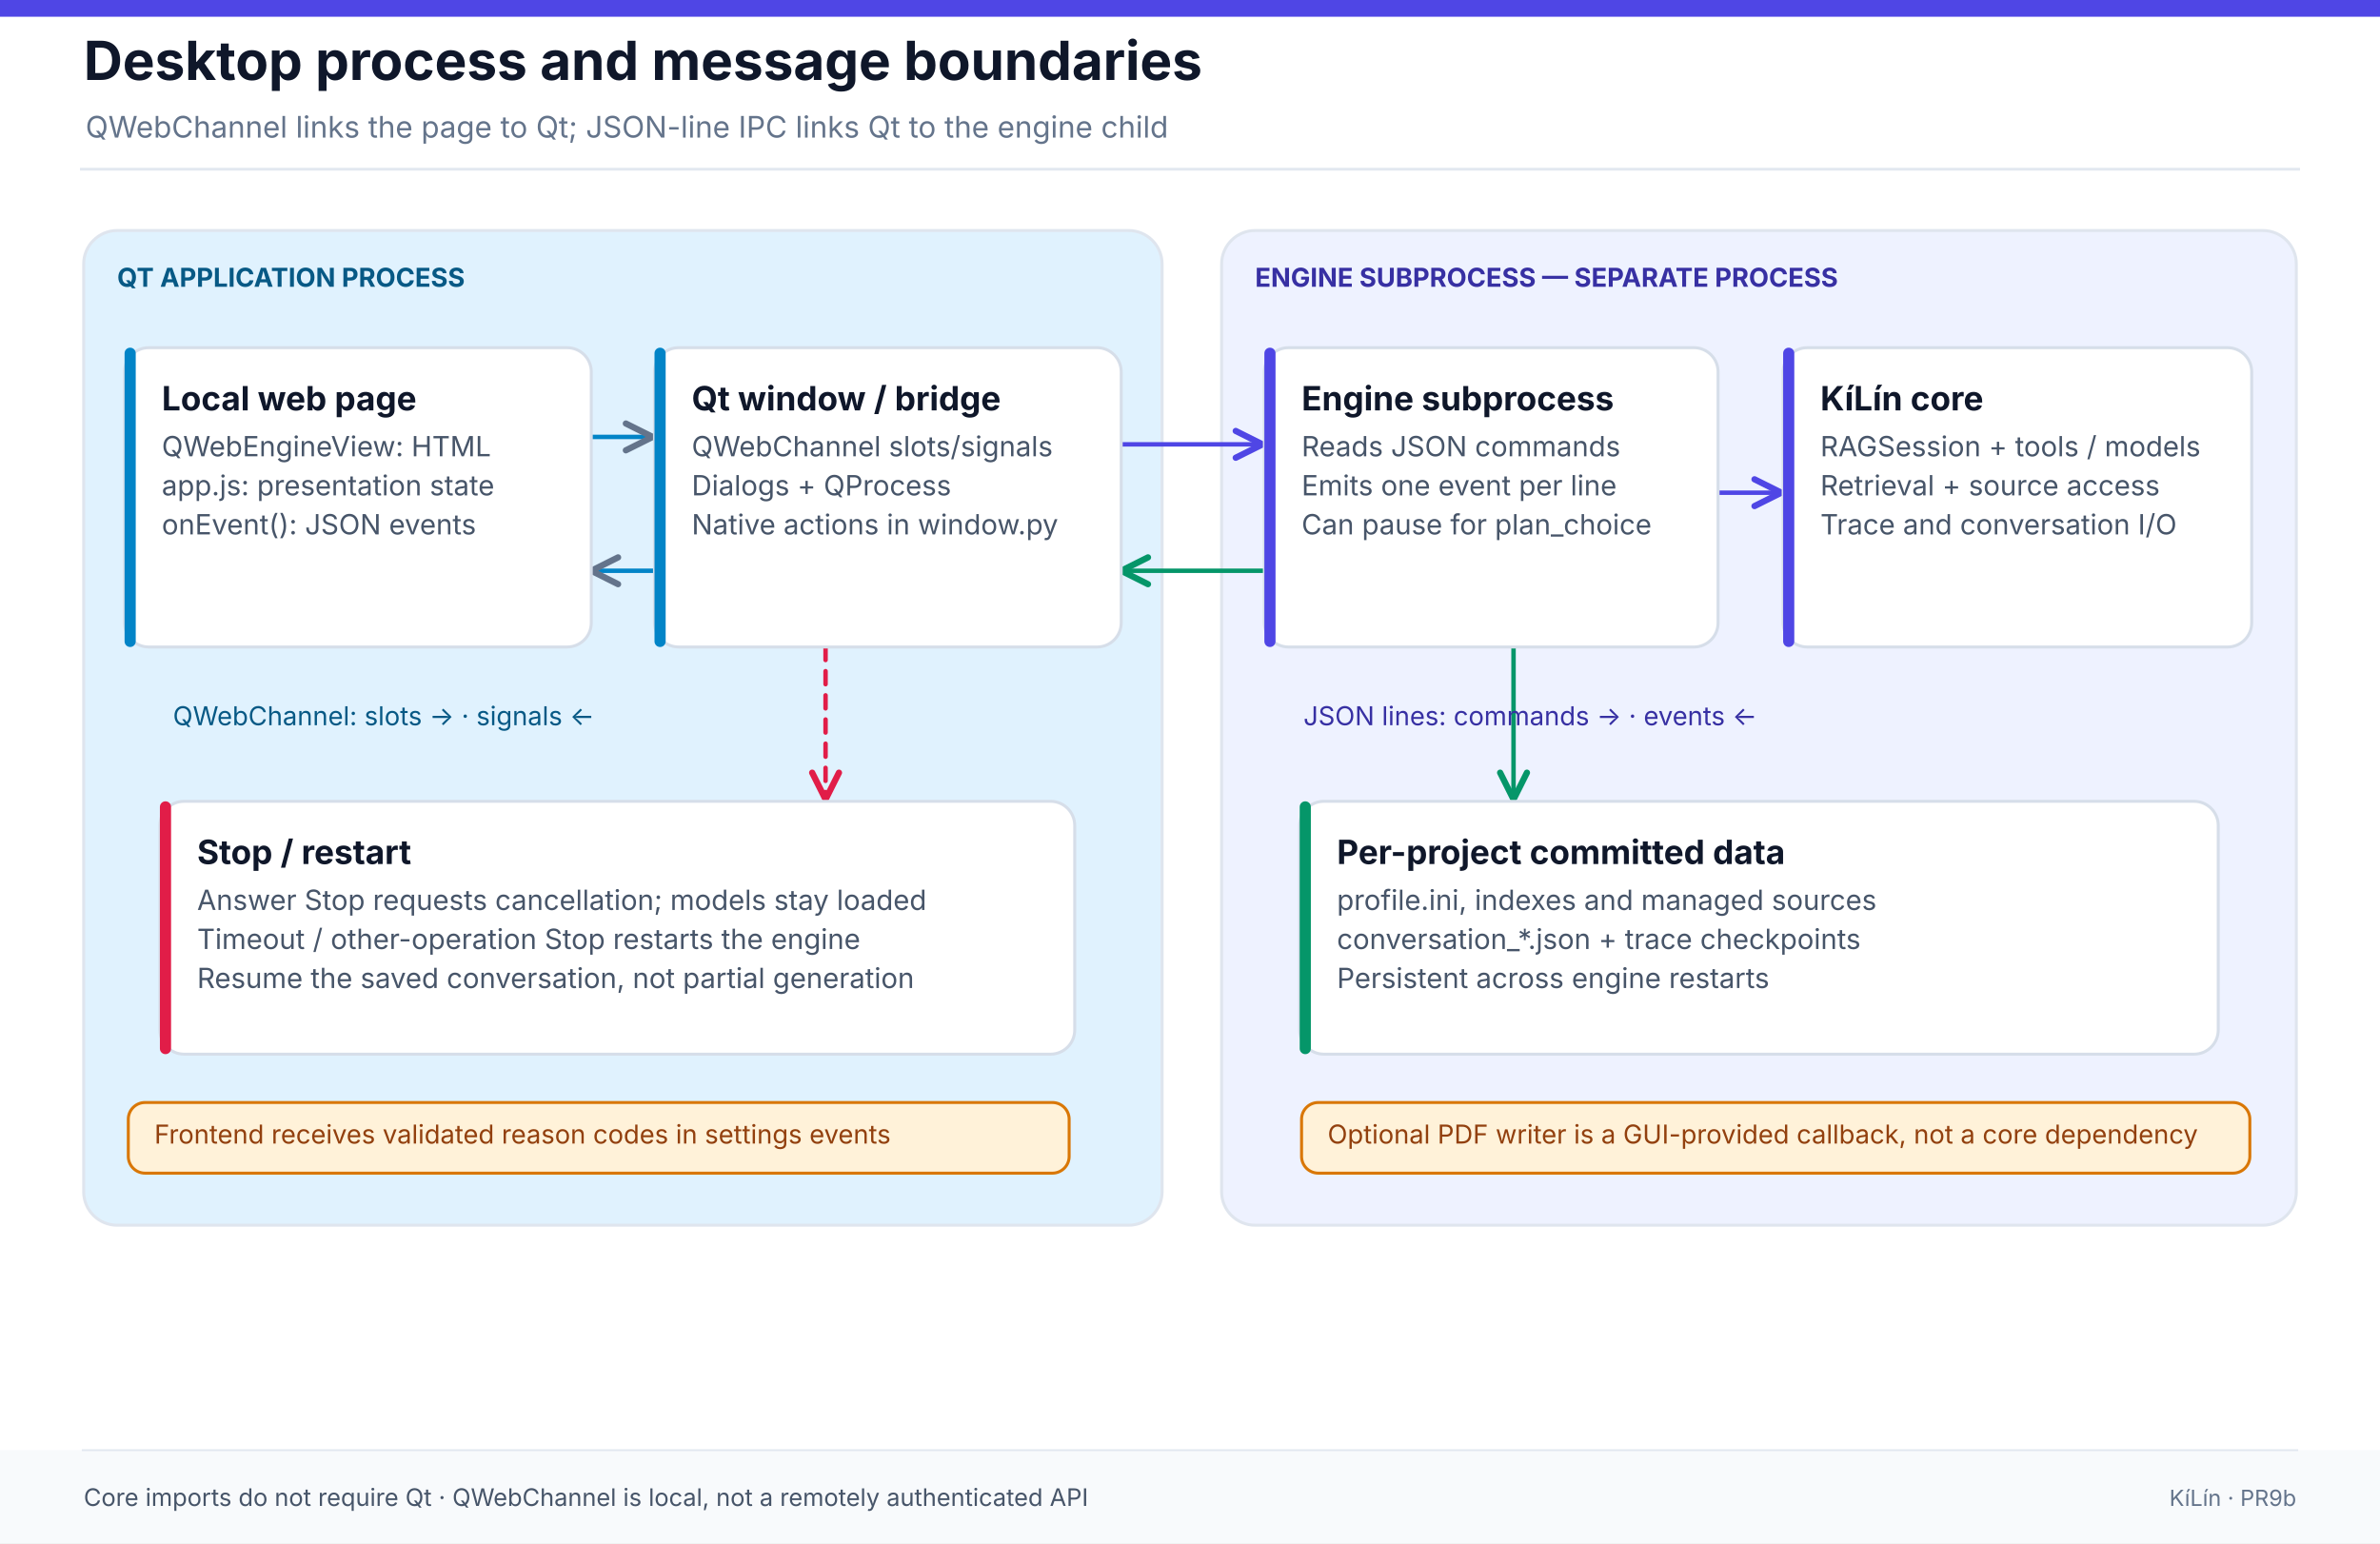
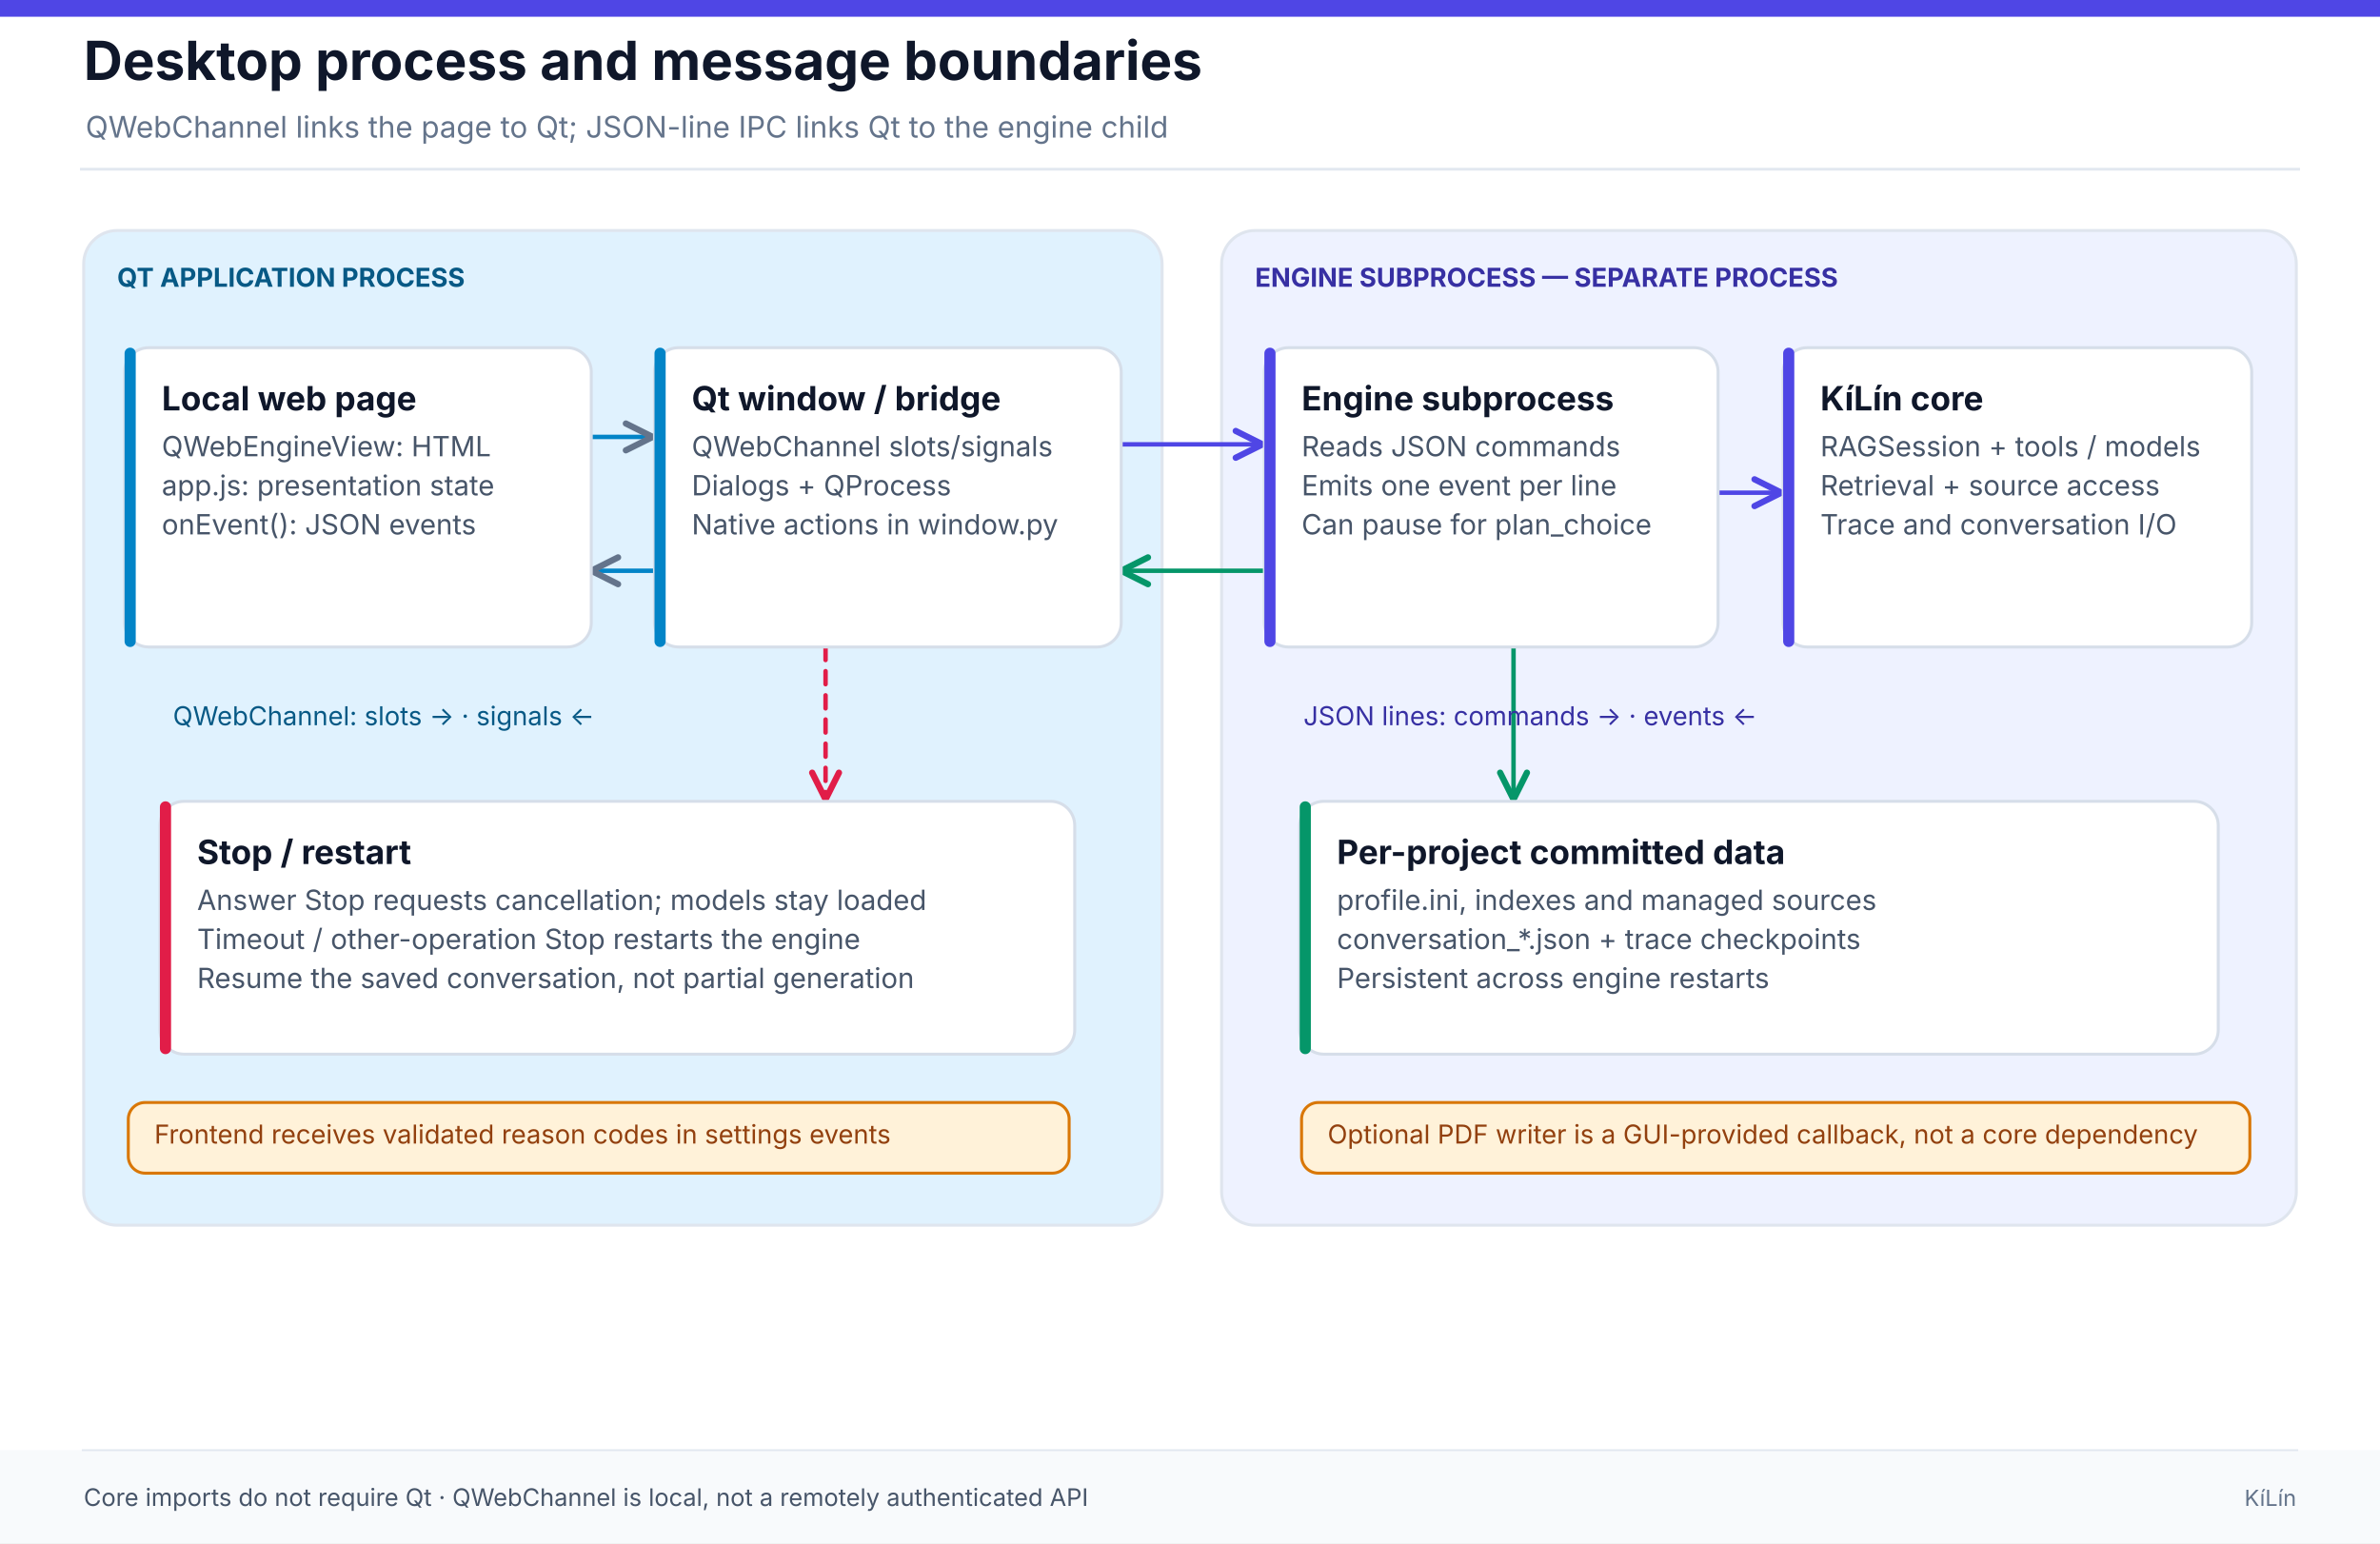
<svg xmlns="http://www.w3.org/2000/svg" width="1280" height="830" viewBox="0 0 1280 830" role="img" aria-labelledby="figure-title figure-description">
  <defs>
    <marker id="arrow-gray" markerWidth="9" markerHeight="9" refX="7" refY="4" orient="auto">
      <path d="M1,1 L7,4 L1,7" fill="none" stroke="#64748B" stroke-width="1.4" stroke-linecap="round" />
    </marker>
    <marker id="arrow-indigo" markerWidth="9" markerHeight="9" refX="7" refY="4" orient="auto">
      <path d="M1,1 L7,4 L1,7" fill="none" stroke="#4F46E5" stroke-width="1.4" stroke-linecap="round" />
    </marker>
    <marker id="arrow-green" markerWidth="9" markerHeight="9" refX="7" refY="4" orient="auto">
      <path d="M1,1 L7,4 L1,7" fill="none" stroke="#059669" stroke-width="1.4" stroke-linecap="round" />
    </marker>
    <marker id="arrow-amber" markerWidth="9" markerHeight="9" refX="7" refY="4" orient="auto">
      <path d="M1,1 L7,4 L1,7" fill="none" stroke="#D97706" stroke-width="1.4" stroke-linecap="round" />
    </marker>
    <marker id="arrow-rose" markerWidth="9" markerHeight="9" refX="7" refY="4" orient="auto">
      <path d="M1,1 L7,4 L1,7" fill="none" stroke="#E11D48" stroke-width="1.4" stroke-linecap="round" />
    </marker>
  </defs>
  <style>
  text { font-family: Inter, 'Avenir Next', 'Segoe UI', Arial, sans-serif; }
</style>
  <rect x="0" y="0" width="1280" height="830" fill="#FFFFFF" />
  <rect x="0" y="0" width="1280" height="9" fill="#4F46E5" />
  <text x="45" y="43" font-family="Inter, Arial, sans-serif" font-size="29" font-weight="750" fill="#0F172A">Desktop process and message boundaries</text>
  <text x="46" y="74" font-family="Inter, Arial, sans-serif" font-size="16" fill="#64748B">QWebChannel links the page to Qt; JSON-line IPC links Qt to the engine child</text>
  <line x1="43" y1="91" x2="1237" y2="91" stroke="#E2E8F0" stroke-width="1.5" />
  <rect id="qt-process" x="45" y="124" width="580" height="535" rx="18" fill="#E0F2FE" stroke="#DFE5EE" stroke-width="1.6" />
  <text x="63" y="149" fill="#075985" font-size="14" font-weight="700" text-anchor="start" dominant-baseline="middle">
    <tspan x="63" dy="0">QT APPLICATION PROCESS</tspan>
  </text>
  <rect id="engine-process" x="657" y="124" width="578" height="535" rx="18" fill="#EEF2FF" stroke="#DFE5EE" stroke-width="1.6" />
  <text x="675" y="149" fill="#3730A3" font-size="14" font-weight="700" text-anchor="start" dominant-baseline="middle">
    <tspan x="675" dy="0">ENGINE SUBPROCESS — SEPARATE PROCESS</tspan>
  </text>
  <polyline points="318,235 351,235" fill="none" stroke="#0284C7" stroke-width="2.4" stroke-linecap="round" stroke-linejoin="round" marker-end="url(#arrow-gray)" />
  <polyline points="351,307 318,307" fill="none" stroke="#0284C7" stroke-width="2.4" stroke-linecap="round" stroke-linejoin="round" marker-end="url(#arrow-gray)" />
  <polyline points="603,239 679,239" fill="none" stroke="#4F46E5" stroke-width="2.4" stroke-linecap="round" stroke-linejoin="round" marker-end="url(#arrow-indigo)" />
  <polyline points="679,307 603,307" fill="none" stroke="#059669" stroke-width="2.4" stroke-linecap="round" stroke-linejoin="round" marker-end="url(#arrow-green)" />
  <polyline points="924,265 958,265" fill="none" stroke="#4F46E5" stroke-width="2.4" stroke-linecap="round" stroke-linejoin="round" marker-end="url(#arrow-indigo)" />
  <polyline points="444,348 444,430" fill="none" stroke="#E11D48" stroke-width="2.4" stroke-linecap="round" stroke-linejoin="round" stroke-dasharray="7 6" marker-end="url(#arrow-rose)" />
  <polyline points="814,348 814,430" fill="none" stroke="#059669" stroke-width="2.4" stroke-linecap="round" stroke-linejoin="round" marker-end="url(#arrow-green)" />
  <rect id="web-page" x="67" y="187" width="251" height="161" rx="13" fill="#FFFFFF" stroke="#D6DEE9" stroke-width="1.6" />
  <rect x="67" y="187" width="6" height="161" rx="3" fill="#0284C7" />
  <text x="87" y="214" fill="#0F172A" font-size="18" font-weight="700" text-anchor="start" dominant-baseline="middle">
    <tspan x="87" dy="0">Local web page</tspan>
  </text>
  <text x="87" y="240" fill="#475569" font-size="15" font-weight="400" text-anchor="start" dominant-baseline="middle">
    <tspan x="87" dy="0">QWebEngineView: HTML</tspan>
    <tspan x="87" dy="21">app.js: presentation state</tspan>
    <tspan x="87" dy="21">onEvent(): JSON events</tspan>
  </text>
  <rect id="qt-bridge" x="352" y="187" width="251" height="161" rx="13" fill="#FFFFFF" stroke="#D6DEE9" stroke-width="1.6" />
  <rect x="352" y="187" width="6" height="161" rx="3" fill="#0284C7" />
  <text x="372" y="214" fill="#0F172A" font-size="18" font-weight="700" text-anchor="start" dominant-baseline="middle">
    <tspan x="372" dy="0">Qt window / bridge</tspan>
  </text>
  <text x="372" y="240" fill="#475569" font-size="15" font-weight="400" text-anchor="start" dominant-baseline="middle">
    <tspan x="372" dy="0">QWebChannel slots/signals</tspan>
    <tspan x="372" dy="21">Dialogs + QProcess</tspan>
    <tspan x="372" dy="21">Native actions in window.py</tspan>
  </text>
  <rect id="chat-engine" x="680" y="187" width="244" height="161" rx="13" fill="#FFFFFF" stroke="#D6DEE9" stroke-width="1.6" />
  <rect x="680" y="187" width="6" height="161" rx="3" fill="#4F46E5" />
  <text x="700" y="214" fill="#0F172A" font-size="18" font-weight="700" text-anchor="start" dominant-baseline="middle">
    <tspan x="700" dy="0">Engine subprocess</tspan>
  </text>
  <text x="700" y="240" fill="#475569" font-size="15" font-weight="400" text-anchor="start" dominant-baseline="middle">
    <tspan x="700" dy="0">Reads JSON commands</tspan>
    <tspan x="700" dy="21">Emits one event per line</tspan>
    <tspan x="700" dy="21">Can pause for plan_choice</tspan>
  </text>
  <rect id="gui-core" x="959" y="187" width="252" height="161" rx="13" fill="#FFFFFF" stroke="#D6DEE9" stroke-width="1.6" />
  <rect x="959" y="187" width="6" height="161" rx="3" fill="#4F46E5" />
  <text x="979" y="214" fill="#0F172A" font-size="18" font-weight="700" text-anchor="start" dominant-baseline="middle">
    <tspan x="979" dy="0">KíLín core</tspan>
  </text>
  <text x="979" y="240" fill="#475569" font-size="15" font-weight="400" text-anchor="start" dominant-baseline="middle">
    <tspan x="979" dy="0">RAGSession + tools / models</tspan>
    <tspan x="979" dy="21">Retrieval + source access</tspan>
    <tspan x="979" dy="21">Trace and conversation I/O</tspan>
  </text>
  <text x="93" y="385" fill="#075985" font-size="14" font-weight="400" text-anchor="start" dominant-baseline="middle">
    <tspan x="93" dy="0">QWebChannel: slots → · signals ←</tspan>
  </text>
  <text x="701" y="385" fill="#3730A3" font-size="14" font-weight="400" text-anchor="start" dominant-baseline="middle">
    <tspan x="701" dy="0">JSON lines: commands → · events ←</tspan>
  </text>
  <rect id="gui-stop" x="86" y="431" width="492" height="136" rx="13" fill="#FFFFFF" stroke="#D6DEE9" stroke-width="1.6" />
  <rect x="86" y="431" width="6" height="136" rx="3" fill="#E11D48" />
  <text x="106" y="458" fill="#0F172A" font-size="18" font-weight="700" text-anchor="start" dominant-baseline="middle">
    <tspan x="106" dy="0">Stop / restart</tspan>
  </text>
  <text x="106" y="484" fill="#475569" font-size="15" font-weight="400" text-anchor="start" dominant-baseline="middle">
    <tspan x="106" dy="0">Answer Stop requests cancellation; models stay loaded</tspan>
    <tspan x="106" dy="21">Timeout / other-operation Stop restarts the engine</tspan>
    <tspan x="106" dy="21">Resume the saved conversation, not partial generation</tspan>
  </text>
  <rect id="gui-persisted" x="699" y="431" width="494" height="136" rx="13" fill="#FFFFFF" stroke="#D6DEE9" stroke-width="1.6" />
  <rect x="699" y="431" width="6" height="136" rx="3" fill="#059669" />
  <text x="719" y="458" fill="#0F172A" font-size="18" font-weight="700" text-anchor="start" dominant-baseline="middle">
    <tspan x="719" dy="0">Per-project committed data</tspan>
  </text>
  <text x="719" y="484" fill="#475569" font-size="15" font-weight="400" text-anchor="start" dominant-baseline="middle">
    <tspan x="719" dy="0">profile.ini, indexes and managed sources</tspan>
    <tspan x="719" dy="21">conversation_*.json + trace checkpoints</tspan>
    <tspan x="719" dy="21">Persistent across engine restarts</tspan>
  </text>
  <rect x="69" y="593" width="506" height="38" rx="9" fill="#FFF2D9" stroke="#D97706" stroke-width="1.6" />
  <text x="83" y="610" fill="#92400E" font-size="14" font-weight="400" text-anchor="start" dominant-baseline="middle">
    <tspan x="83" dy="0">Frontend receives validated reason codes in settings events</tspan>
  </text>
  <rect x="700" y="593" width="510" height="38" rx="9" fill="#FFF2D9" stroke="#D97706" stroke-width="1.6" />
  <text x="714" y="610" fill="#92400E" font-size="14" font-weight="400" text-anchor="start" dominant-baseline="middle">
    <tspan x="714" dy="0">Optional PDF writer is a GUI-provided callback, not a core dependency</tspan>
  </text>
  <rect x="0" y="780" width="1280" height="50" fill="#F8FAFC" />
  <line x1="44" y1="780" x2="1236" y2="780" stroke="#E2E8F0" />
  <text x="45" y="810" font-size="13" fill="#475569" font-family="Inter,Arial,sans-serif">Core imports do not require Qt · QWebChannel is local, not a remotely authenticated API</text>
-   <text x="1235" y="810" text-anchor="end" font-size="12" fill="#64748B" font-family="Inter,Arial,sans-serif">KíLín · PR9b</text>
+   <text x="1235" y="810" text-anchor="end" font-size="12" fill="#64748B" font-family="Inter,Arial,sans-serif">KíLín</text>
</svg>
